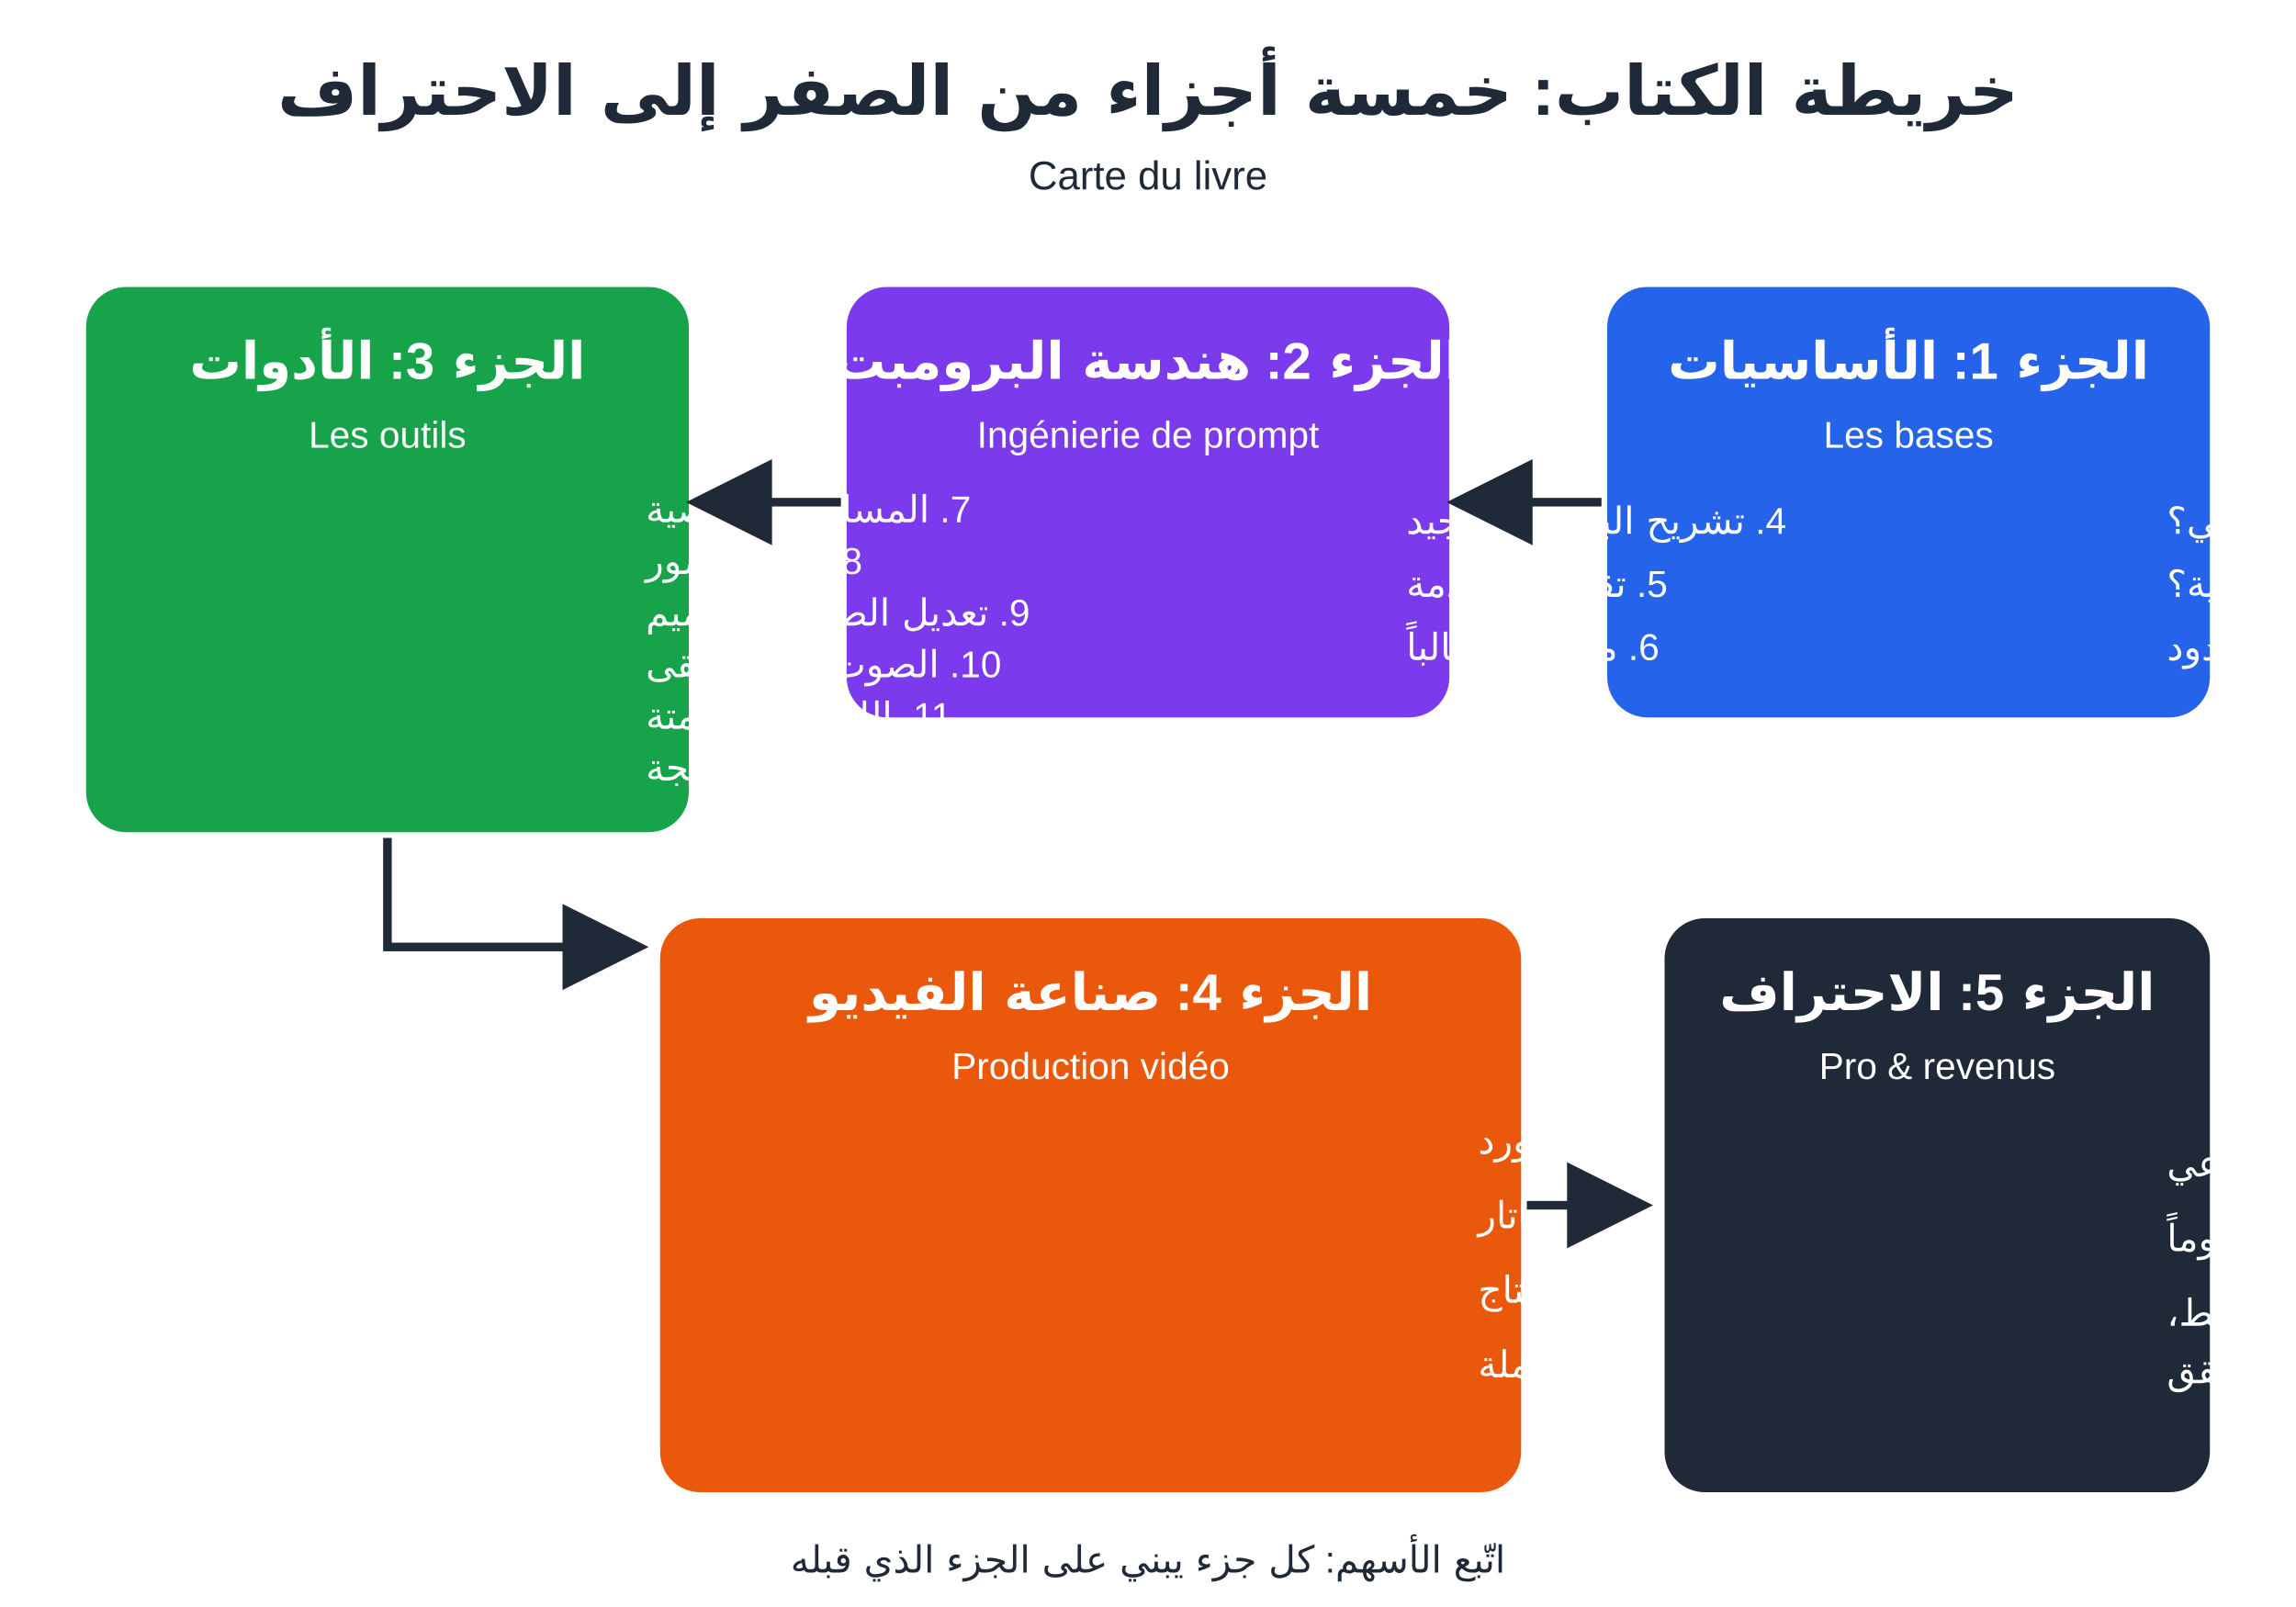
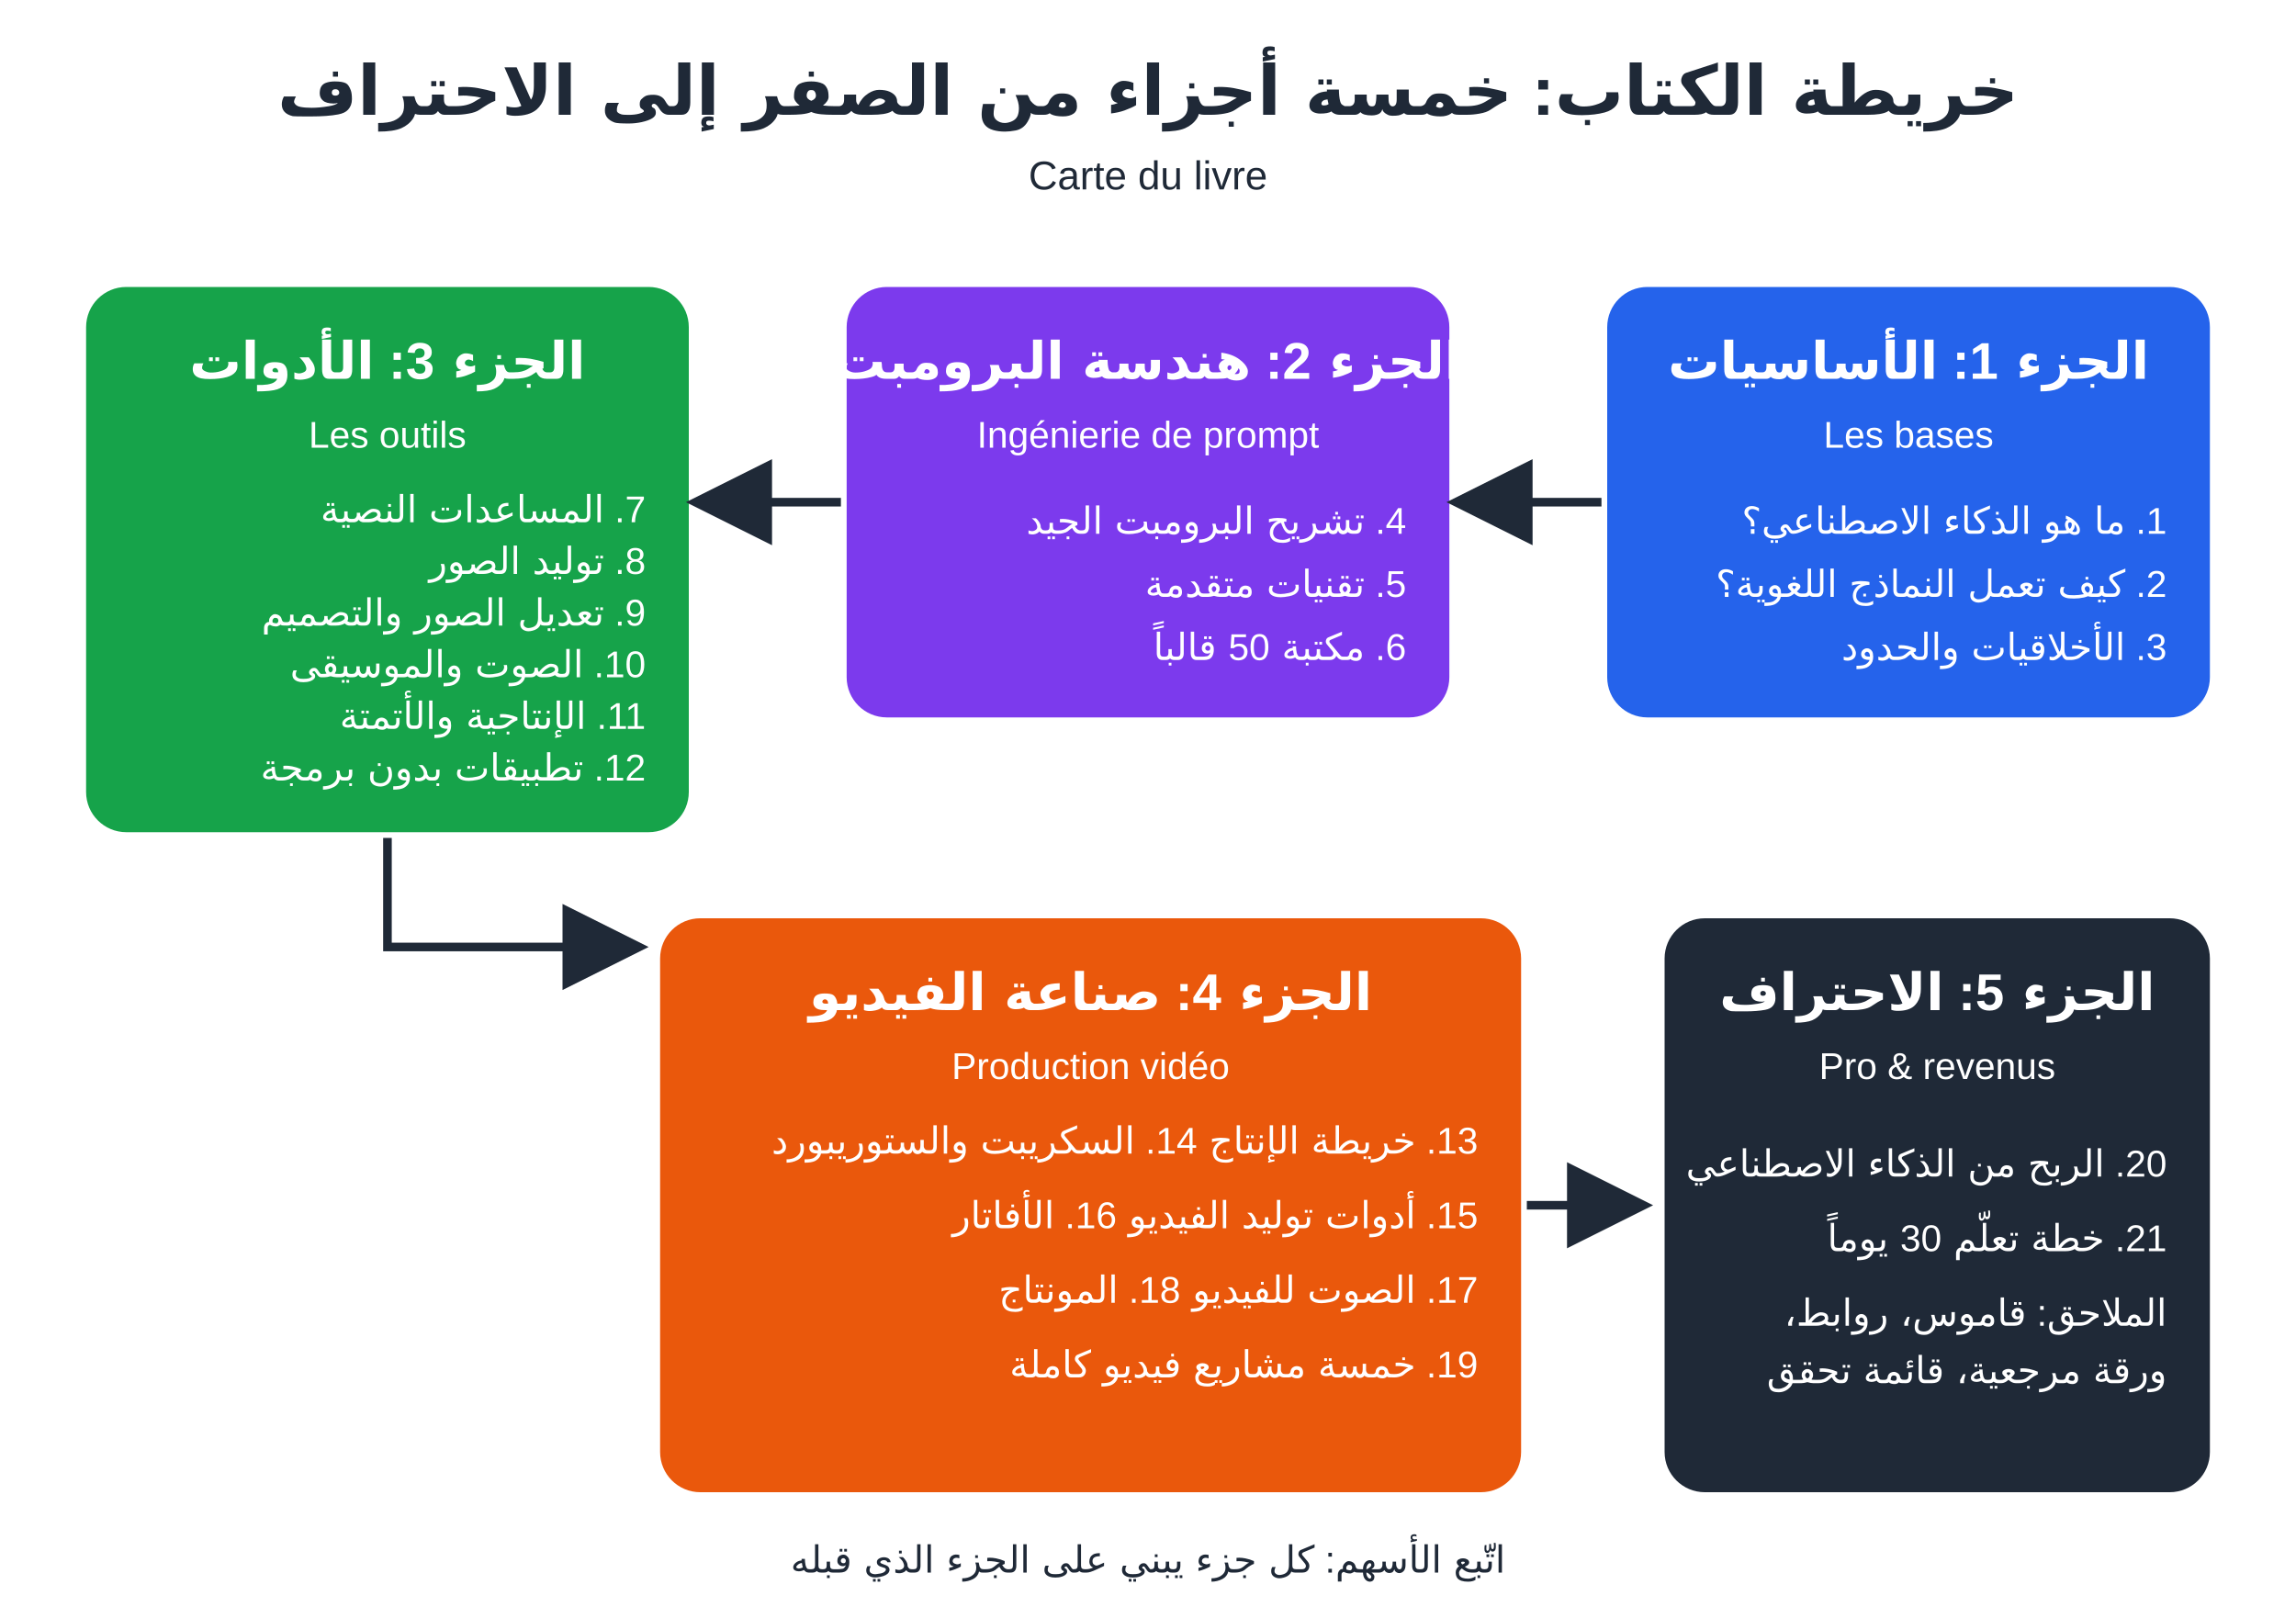
<svg xmlns="http://www.w3.org/2000/svg" viewBox="0 0 800 560" width="800" height="560" font-family="Tahoma, Arial, sans-serif">
  <rect width="100%" height="100%" fill="#ffffff" />
  <text x="400" y="40" text-anchor="middle" font-size="24" font-weight="bold" fill="#1f2937" direction="rtl">خريطة الكتاب: خمسة أجزاء من الصفر إلى الاحتراف</text>
  <text x="400" y="66" text-anchor="middle" font-size="14" fill="#1f2937">Carte du livre</text>
  <defs>
    <marker id="fl" markerWidth="10" markerHeight="10" refX="8" refY="5" orient="auto">
      <path d="M0,0 L10,5 L0,10 z" fill="#1f2937" />
    </marker>
  </defs>
  <rect x="560" y="100" width="210" height="150" rx="14" fill="#2563eb" />
  <text x="665" y="132" text-anchor="middle" font-size="18" font-weight="bold" fill="#ffffff" direction="rtl">الجزء 1: الأساسيات</text>
  <text x="665" y="156" text-anchor="middle" font-size="13" fill="#ffffff">Les bases</text>
-   <text x="755" y="186" text-anchor="end" font-size="13" fill="#ffffff" direction="rtl">1. ما هو الذكاء الاصطناعي؟</text>
-   <text x="755" y="208" text-anchor="end" font-size="13" fill="#ffffff" direction="rtl">2. كيف تعمل النماذج اللغوية؟</text>
-   <text x="755" y="230" text-anchor="end" font-size="13" fill="#ffffff" direction="rtl">3. الأخلاقيات والحدود</text>
+   <text x="755" y="186" text-anchor="start" font-size="13" fill="#ffffff" direction="rtl">1. ما هو الذكاء الاصطناعي؟</text>
+   <text x="755" y="208" text-anchor="start" font-size="13" fill="#ffffff" direction="rtl">2. كيف تعمل النماذج اللغوية؟</text>
+   <text x="755" y="230" text-anchor="start" font-size="13" fill="#ffffff" direction="rtl">3. الأخلاقيات والحدود</text>
  <rect x="295" y="100" width="210" height="150" rx="14" fill="#7c3aed" />
  <text x="400" y="132" text-anchor="middle" font-size="18" font-weight="bold" fill="#ffffff" direction="rtl">الجزء 2: هندسة البرومبت</text>
  <text x="400" y="156" text-anchor="middle" font-size="13" fill="#ffffff">Ingénierie de prompt</text>
-   <text x="490" y="186" text-anchor="end" font-size="13" fill="#ffffff" direction="rtl">4. تشريح البرومبت الجيد</text>
-   <text x="490" y="208" text-anchor="end" font-size="13" fill="#ffffff" direction="rtl">5. تقنيات متقدمة</text>
-   <text x="490" y="230" text-anchor="end" font-size="13" fill="#ffffff" direction="rtl">6. مكتبة 50 قالباً</text>
+   <text x="490" y="186" text-anchor="start" font-size="13" fill="#ffffff" direction="rtl">4. تشريح البرومبت الجيد</text>
+   <text x="490" y="208" text-anchor="start" font-size="13" fill="#ffffff" direction="rtl">5. تقنيات متقدمة</text>
+   <text x="490" y="230" text-anchor="start" font-size="13" fill="#ffffff" direction="rtl">6. مكتبة 50 قالباً</text>
  <rect x="30" y="100" width="210" height="190" rx="14" fill="#16a34a" />
  <text x="135" y="132" text-anchor="middle" font-size="18" font-weight="bold" fill="#ffffff" direction="rtl">الجزء 3: الأدوات</text>
  <text x="135" y="156" text-anchor="middle" font-size="13" fill="#ffffff">Les outils</text>
-   <text x="225" y="182" text-anchor="end" font-size="13" fill="#ffffff" direction="rtl">7. المساعدات النصية</text>
-   <text x="225" y="200" text-anchor="end" font-size="13" fill="#ffffff" direction="rtl">8. توليد الصور</text>
-   <text x="225" y="218" text-anchor="end" font-size="13" fill="#ffffff" direction="rtl">9. تعديل الصور والتصميم</text>
-   <text x="225" y="236" text-anchor="end" font-size="13" fill="#ffffff" direction="rtl">10. الصوت والموسيقى</text>
-   <text x="225" y="254" text-anchor="end" font-size="13" fill="#ffffff" direction="rtl">11. الإنتاجية والأتمتة</text>
-   <text x="225" y="272" text-anchor="end" font-size="13" fill="#ffffff" direction="rtl">12. تطبيقات بدون برمجة</text>
+   <text x="225" y="182" text-anchor="start" font-size="13" fill="#ffffff" direction="rtl">7. المساعدات النصية</text>
+   <text x="225" y="200" text-anchor="start" font-size="13" fill="#ffffff" direction="rtl">8. توليد الصور</text>
+   <text x="225" y="218" text-anchor="start" font-size="13" fill="#ffffff" direction="rtl">9. تعديل الصور والتصميم</text>
+   <text x="225" y="236" text-anchor="start" font-size="13" fill="#ffffff" direction="rtl">10. الصوت والموسيقى</text>
+   <text x="225" y="254" text-anchor="start" font-size="13" fill="#ffffff" direction="rtl">11. الإنتاجية والأتمتة</text>
+   <text x="225" y="272" text-anchor="start" font-size="13" fill="#ffffff" direction="rtl">12. تطبيقات بدون برمجة</text>
  <line x1="558" y1="175" x2="510" y2="175" stroke="#1f2937" stroke-width="3" marker-end="url(#fl)" />
  <line x1="293" y1="175" x2="245" y2="175" stroke="#1f2937" stroke-width="3" marker-end="url(#fl)" />
  <path d="M135,292 L135,330 L220,330" fill="none" stroke="#1f2937" stroke-width="3" marker-end="url(#fl)" />
  <rect x="230" y="320" width="300" height="200" rx="14" fill="#ea580c" />
  <text x="380" y="352" text-anchor="middle" font-size="18" font-weight="bold" fill="#ffffff" direction="rtl">الجزء 4: صناعة الفيديو</text>
  <text x="380" y="376" text-anchor="middle" font-size="13" fill="#ffffff">Production vidéo</text>
-   <text x="515" y="402" text-anchor="end" font-size="13" fill="#ffffff" direction="rtl">13. خريطة الإنتاج   14. السكريبت والستوريبورد</text>
-   <text x="515" y="428" text-anchor="end" font-size="13" fill="#ffffff" direction="rtl">15. أدوات توليد الفيديو   16. الأفاتار</text>
-   <text x="515" y="454" text-anchor="end" font-size="13" fill="#ffffff" direction="rtl">17. الصوت للفيديو   18. المونتاج</text>
-   <text x="515" y="480" text-anchor="end" font-size="13" fill="#ffffff" direction="rtl">19. خمسة مشاريع فيديو كاملة</text>
+   <text x="515" y="402" text-anchor="start" font-size="13" fill="#ffffff" direction="rtl">13. خريطة الإنتاج   14. السكريبت والستوريبورد</text>
+   <text x="515" y="428" text-anchor="start" font-size="13" fill="#ffffff" direction="rtl">15. أدوات توليد الفيديو   16. الأفاتار</text>
+   <text x="515" y="454" text-anchor="start" font-size="13" fill="#ffffff" direction="rtl">17. الصوت للفيديو   18. المونتاج</text>
+   <text x="515" y="480" text-anchor="start" font-size="13" fill="#ffffff" direction="rtl">19. خمسة مشاريع فيديو كاملة</text>
  <line x1="532" y1="420" x2="570" y2="420" stroke="#1f2937" stroke-width="3" marker-end="url(#fl)" />
  <rect x="580" y="320" width="190" height="200" rx="14" fill="#1f2937" />
  <text x="675" y="352" text-anchor="middle" font-size="18" font-weight="bold" fill="#ffffff" direction="rtl">الجزء 5: الاحتراف</text>
  <text x="675" y="376" text-anchor="middle" font-size="13" fill="#ffffff">Pro &amp; revenus</text>
-   <text x="755" y="410" text-anchor="end" font-size="13" fill="#ffffff" direction="rtl">20. الربح من الذكاء الاصطناعي</text>
-   <text x="755" y="436" text-anchor="end" font-size="13" fill="#ffffff" direction="rtl">21. خطة تعلّم 30 يوماً</text>
-   <text x="755" y="462" text-anchor="end" font-size="13" fill="#ffffff" direction="rtl">الملاحق: قاموس، روابط،</text>
-   <text x="755" y="482" text-anchor="end" font-size="13" fill="#ffffff" direction="rtl">ورقة مرجعية، قائمة تحقق</text>
+   <text x="755" y="410" text-anchor="start" font-size="13" fill="#ffffff" direction="rtl">20. الربح من الذكاء الاصطناعي</text>
+   <text x="755" y="436" text-anchor="start" font-size="13" fill="#ffffff" direction="rtl">21. خطة تعلّم 30 يوماً</text>
+   <text x="755" y="462" text-anchor="start" font-size="13" fill="#ffffff" direction="rtl">الملاحق: قاموس، روابط،</text>
+   <text x="755" y="482" text-anchor="start" font-size="13" fill="#ffffff" direction="rtl">ورقة مرجعية، قائمة تحقق</text>
  <text x="400" y="548" text-anchor="middle" font-size="13" fill="#1f2937" direction="rtl">اتّبع الأسهم: كل جزء يبني على الجزء الذي قبله</text>
</svg>
